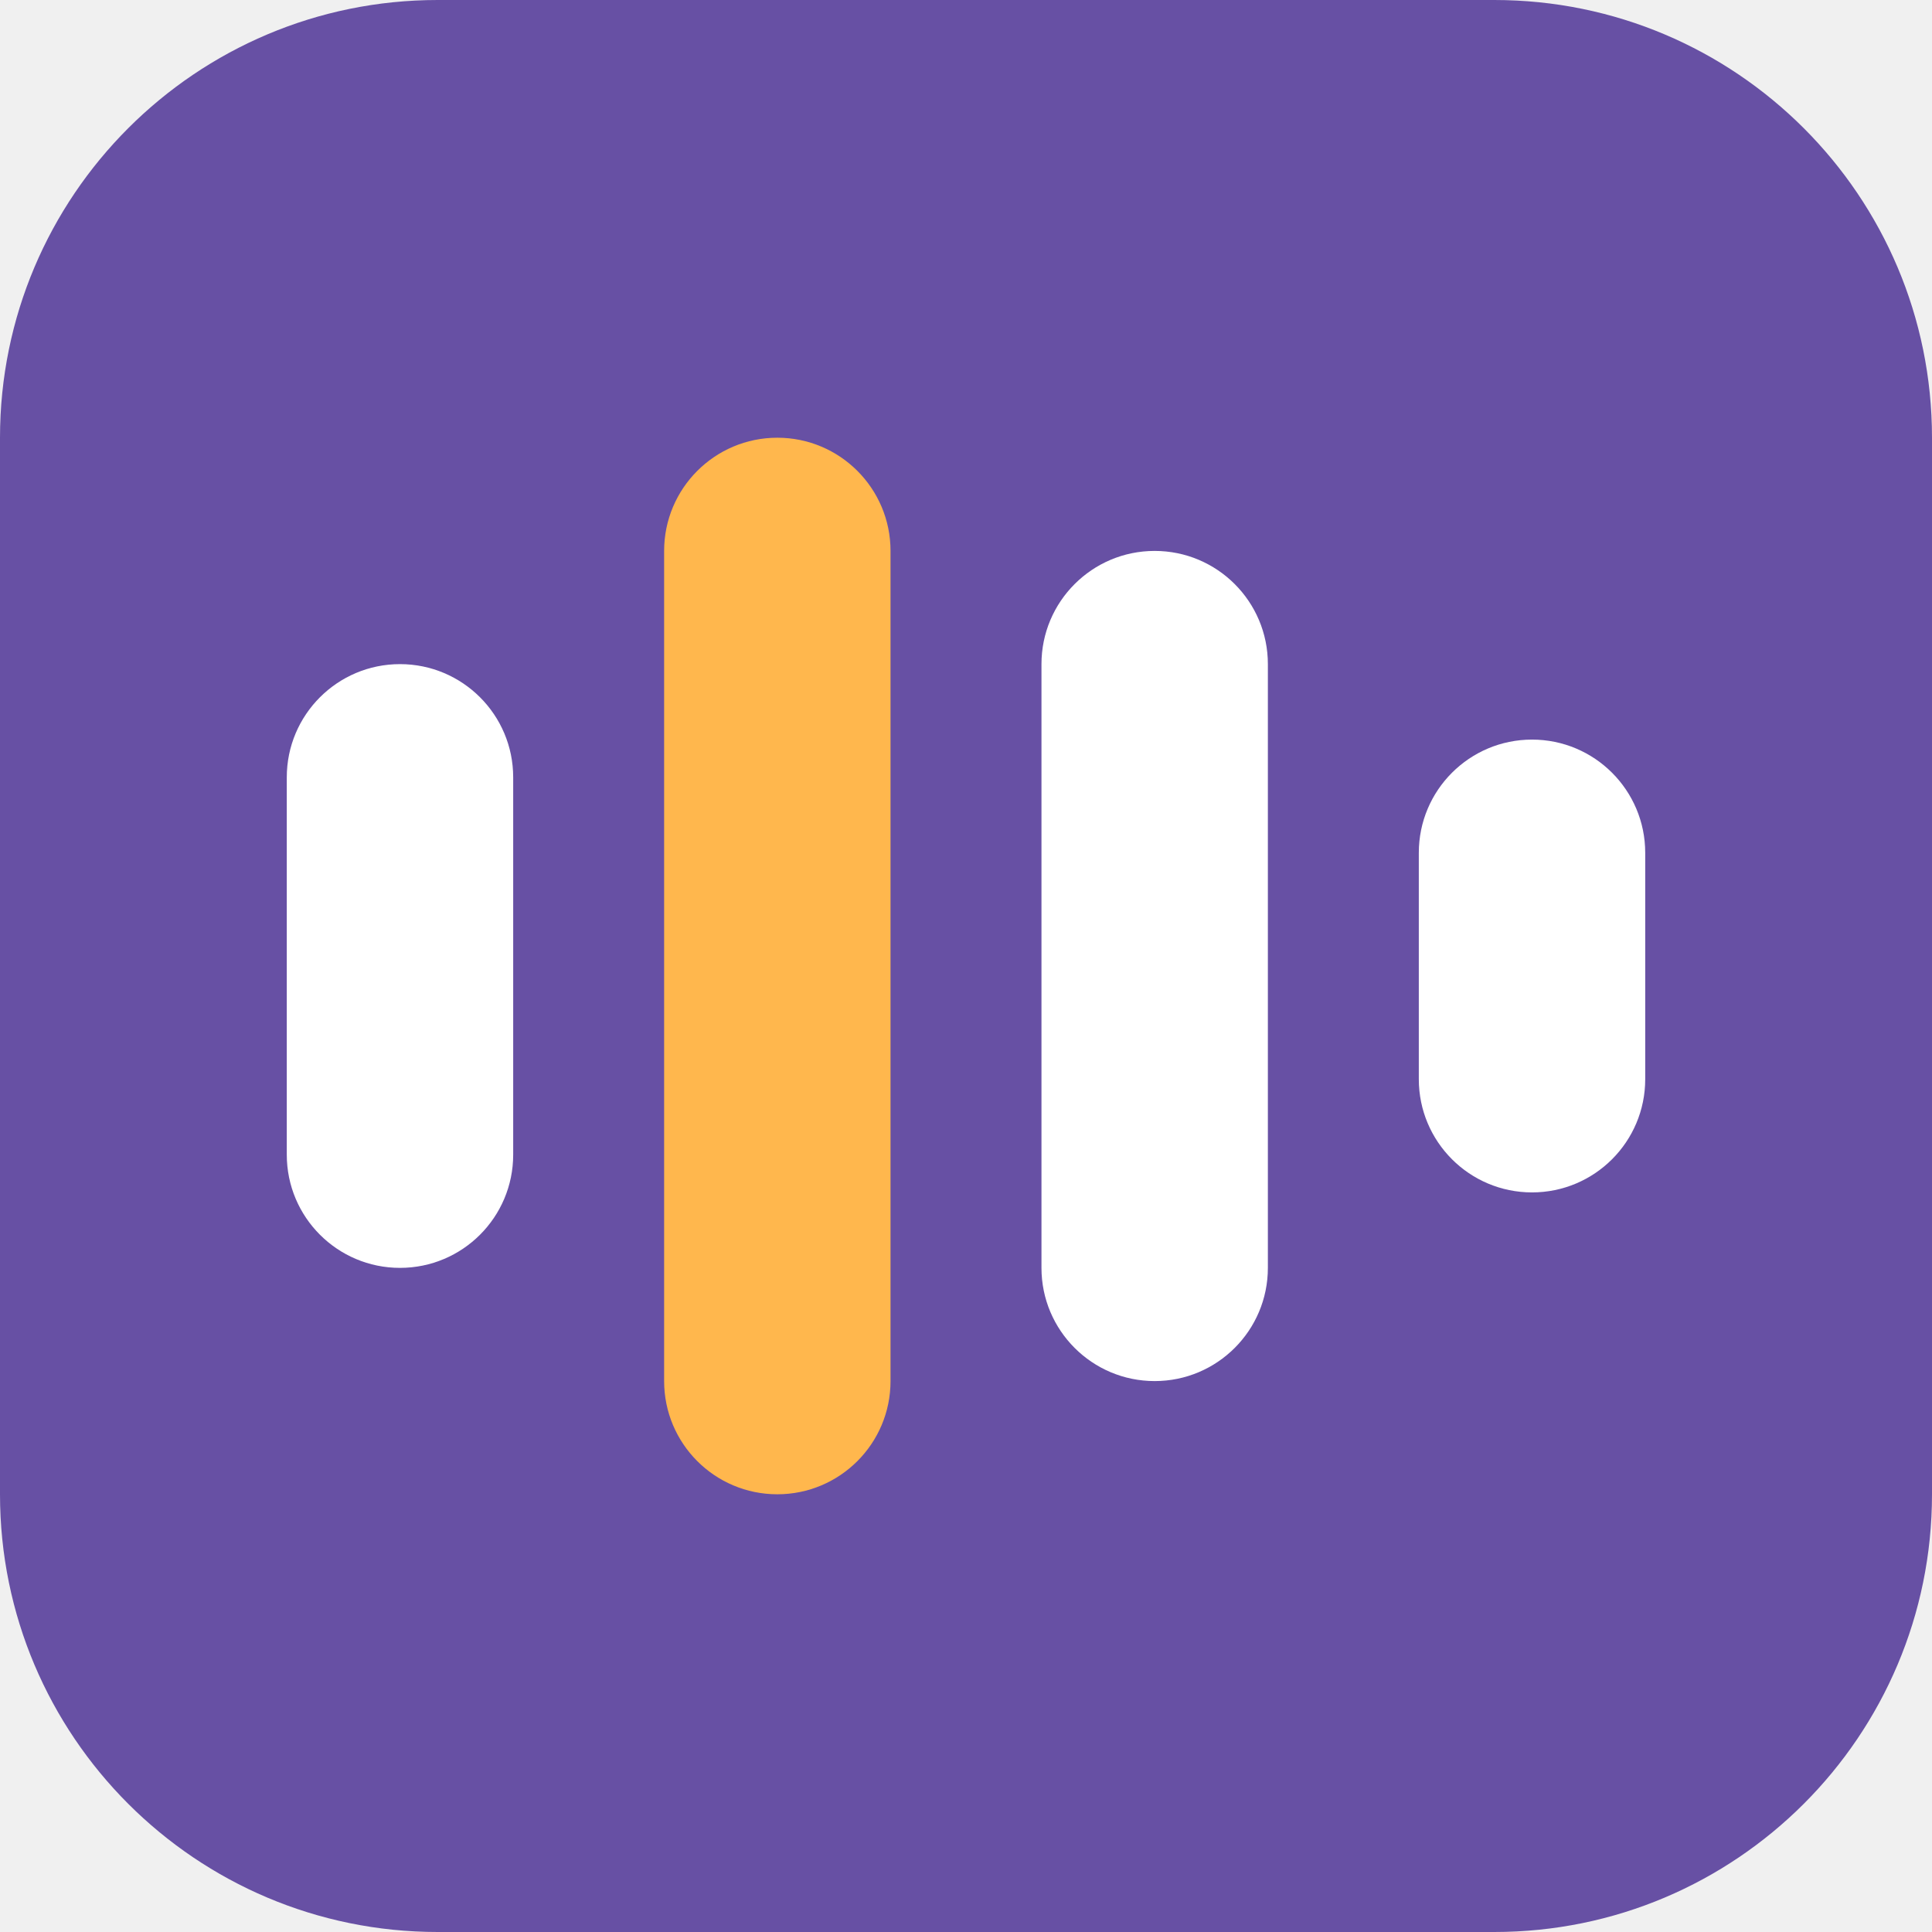
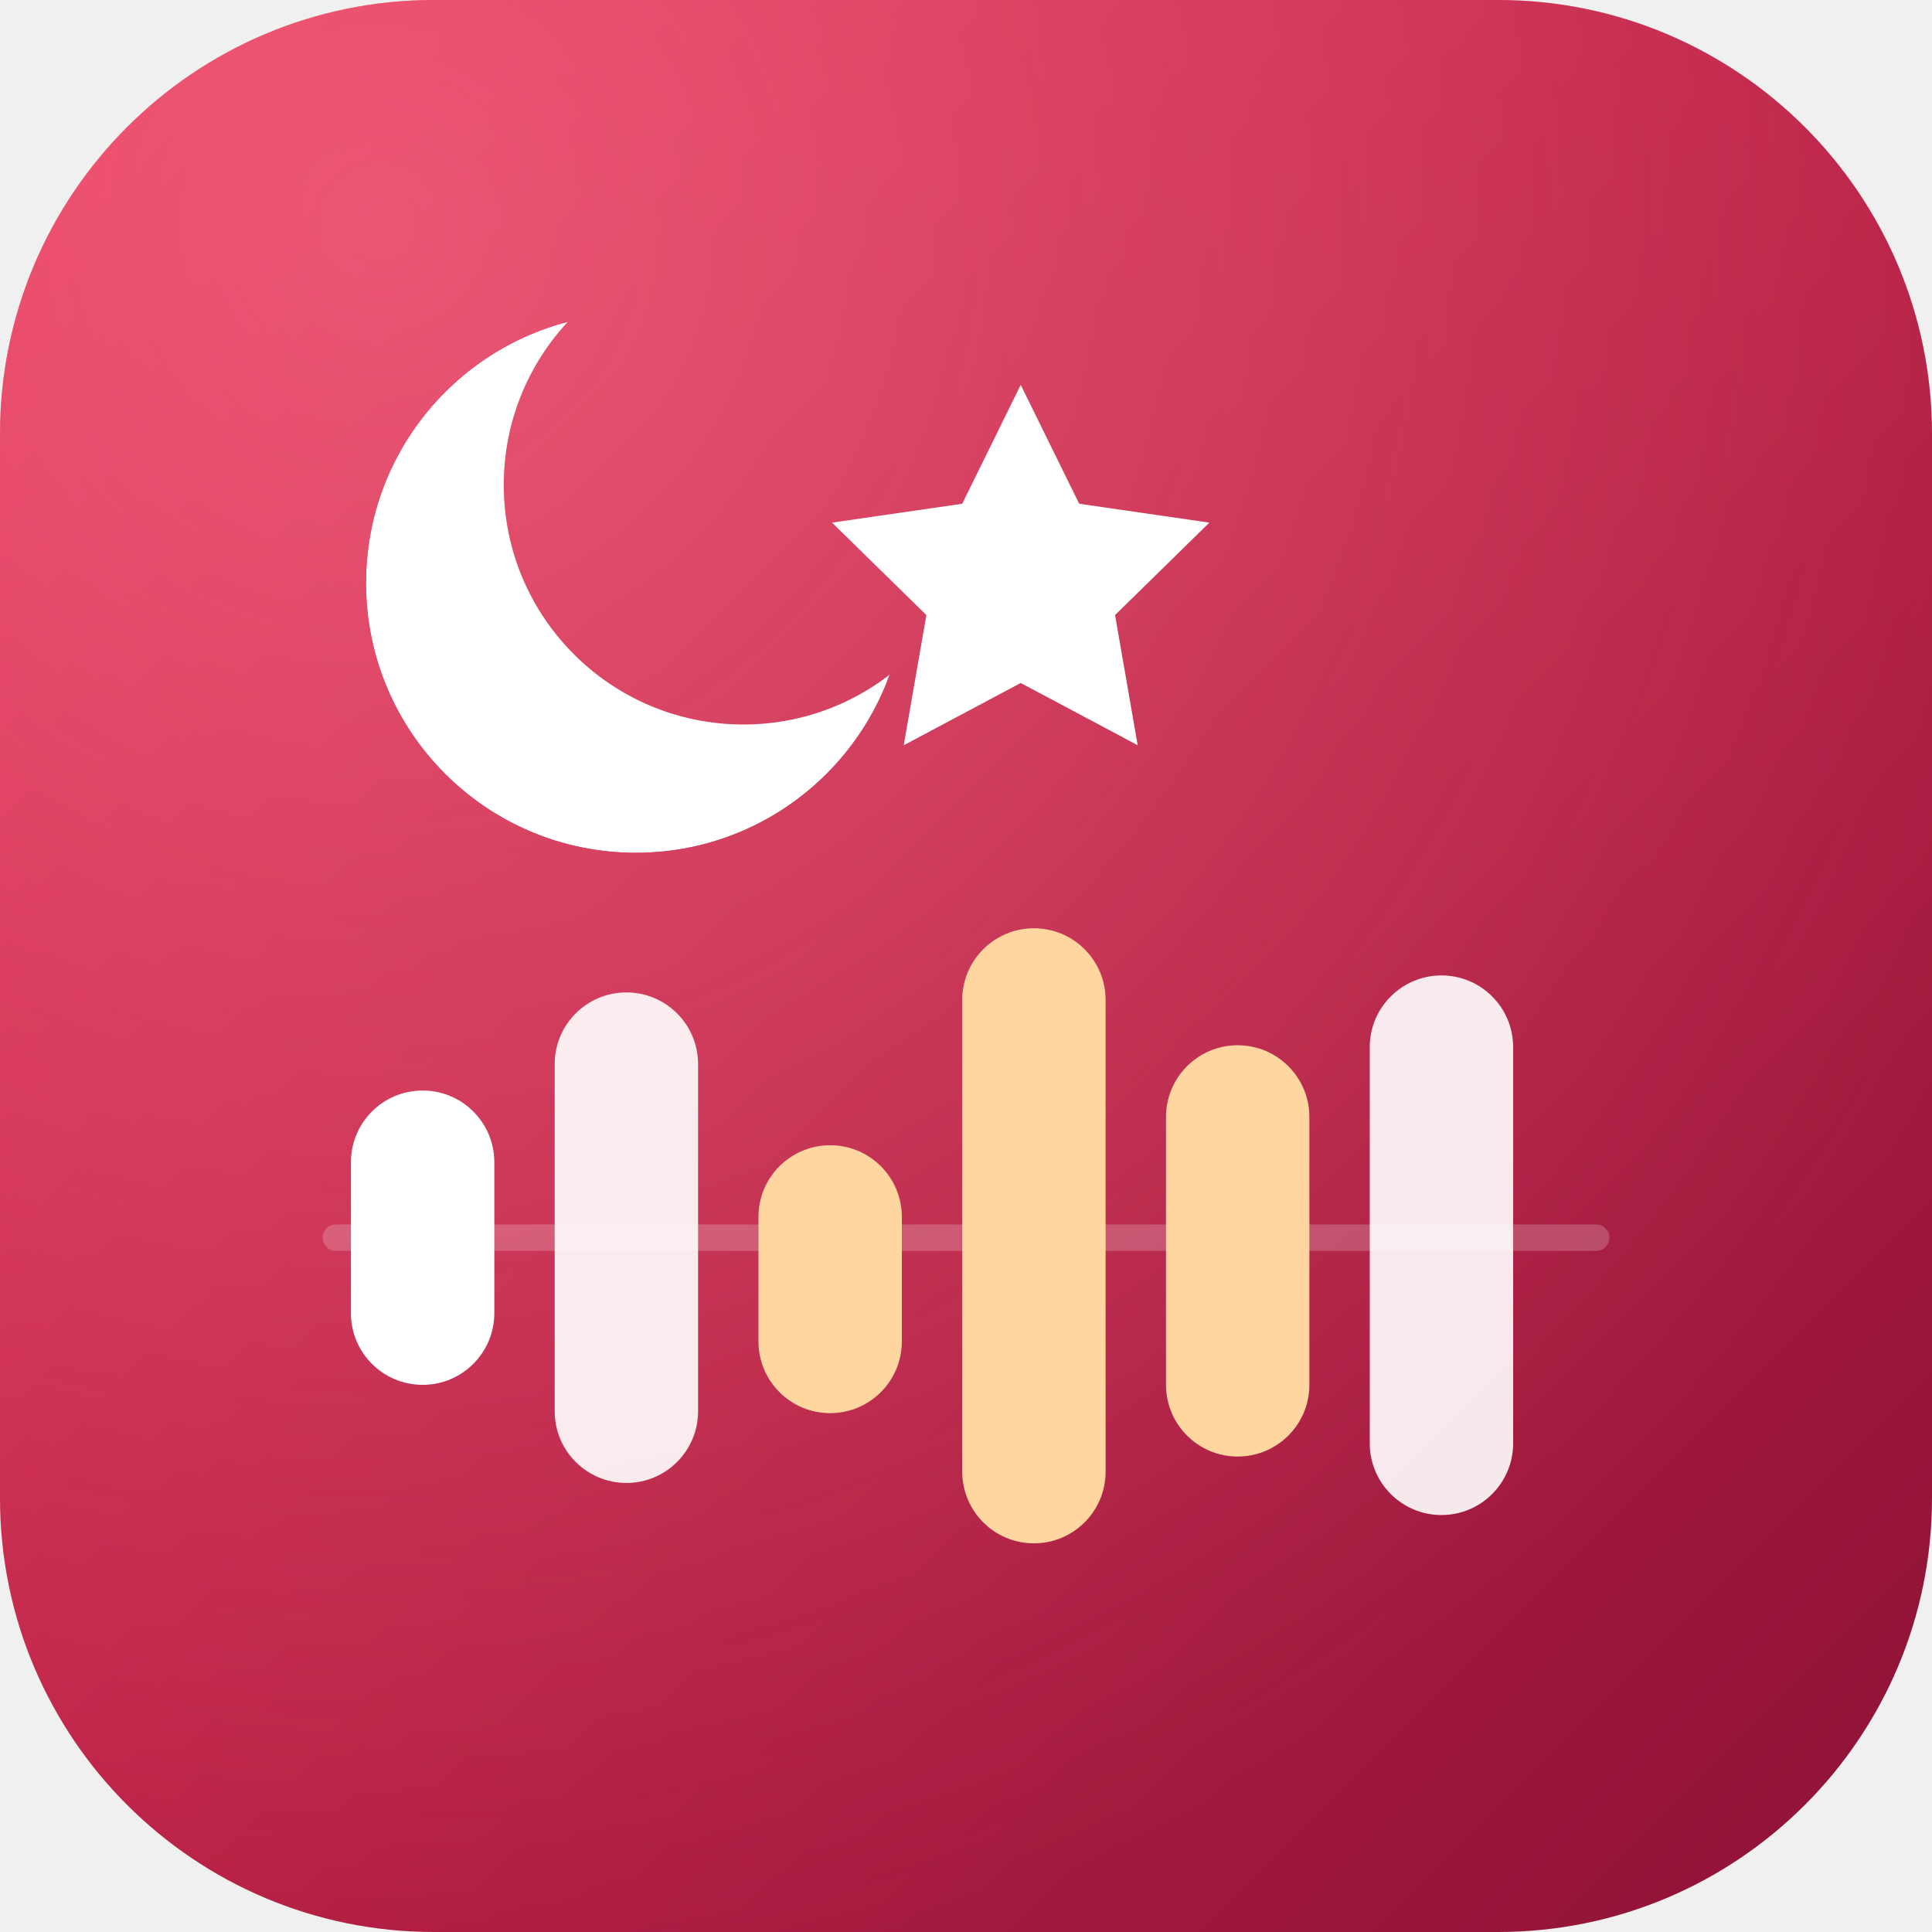
- <svg xmlns="http://www.w3.org/2000/svg" viewBox="0 0 1024 1024" width="1024" height="1024" role="img" aria-label="AI DAW">
-   <rect width="1024" height="1024" rx="232" fill="#6750A4" />
-   <g fill="#FFFFFF">
-     <rect x="152" y="352" width="120" height="320" rx="60" />
-     <rect x="352" y="232" width="120" height="560" rx="60" fill="#FFB74D" />
-     <rect x="552" y="292" width="120" height="440" rx="60" />
-     <rect x="752" y="392" width="120" height="240" rx="60" />
+ <svg xmlns="http://www.w3.org/2000/svg" viewBox="0 0 1024 1024" width="1024" height="1024" role="img" aria-labelledby="title">
+   <defs>
+     <linearGradient id="background" x1="0" y1="0" x2="1" y2="1">
+       <stop offset="0" stop-color="#e72d53" />
+       <stop offset="1" stop-color="#8c1236" />
+     </linearGradient>
+     <radialGradient id="light" cx=".2" cy=".12" r=".92">
+       <stop offset="0" stop-color="#ff899c" stop-opacity=".48" />
+       <stop offset="1" stop-color="#ff899c" stop-opacity="0" />
+     </radialGradient>
+     <mask id="crescent">
+       <rect width="1024" height="1024" fill="#000" />
+       <circle cx="337" cy="309" r="143" fill="#fff" />
+       <circle cx="394" cy="257" r="127" fill="#000" />
+     </mask>
+   </defs>
+   <rect width="1024" height="1024" rx="230" fill="url(#background)" />
+   <rect width="1024" height="1024" rx="230" fill="url(#light)" />
+   <circle cx="337" cy="309" r="143" fill="#fff" mask="url(#crescent)" />
+   <path d="m541 204 31 63 69 10-50 49 12 69-62-33-62 33 12-69-50-49 69-10z" fill="#fff" />
+   <path d="M178 656h668" stroke="#fff" stroke-opacity=".2" stroke-width="14" stroke-linecap="round" />
+   <g fill="#fff">
+     <rect x="186" y="578" width="76" height="156" rx="38" />
+     <rect x="294" y="526" width="76" height="260" rx="38" opacity=".9" />
+     <rect x="402" y="607" width="76" height="142" rx="38" fill="#ffd6a0" />
+     <rect x="510" y="492" width="76" height="326" rx="38" fill="#ffd6a0" />
+     <rect x="618" y="554" width="76" height="218" rx="38" fill="#ffd6a0" />
+     <rect x="726" y="517" width="76" height="286" rx="38" opacity=".9" />
  </g>
</svg>
